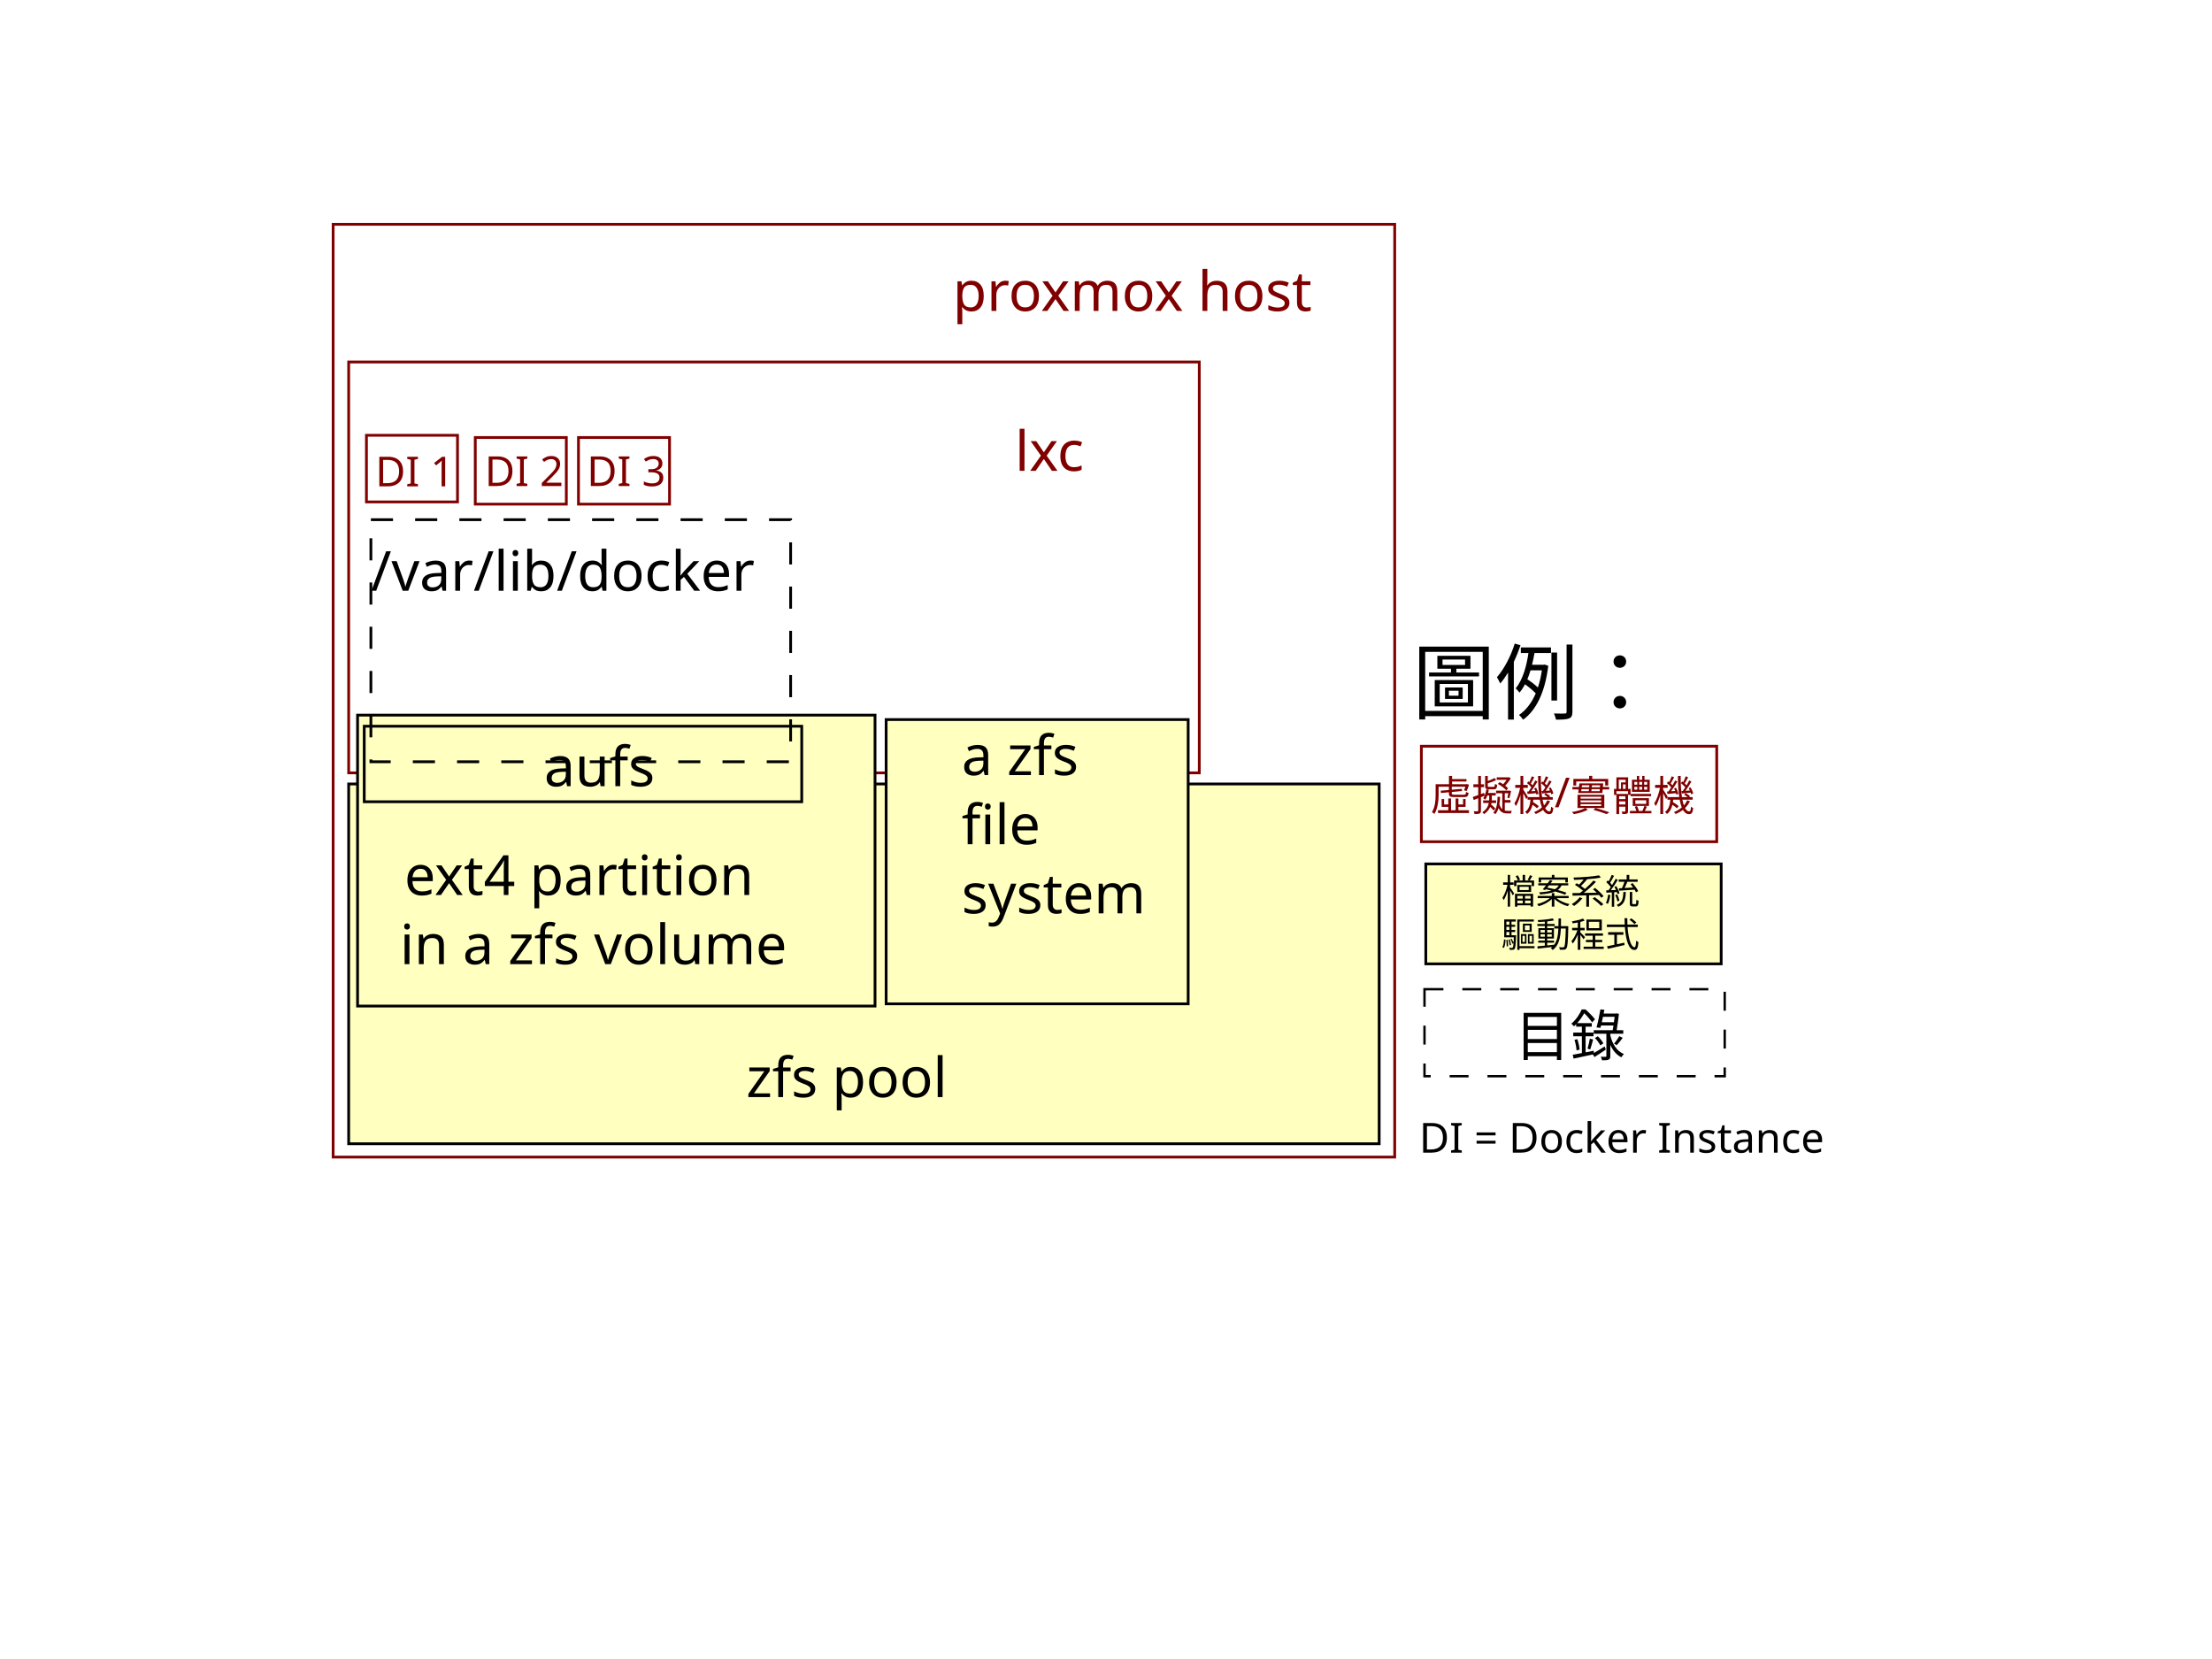
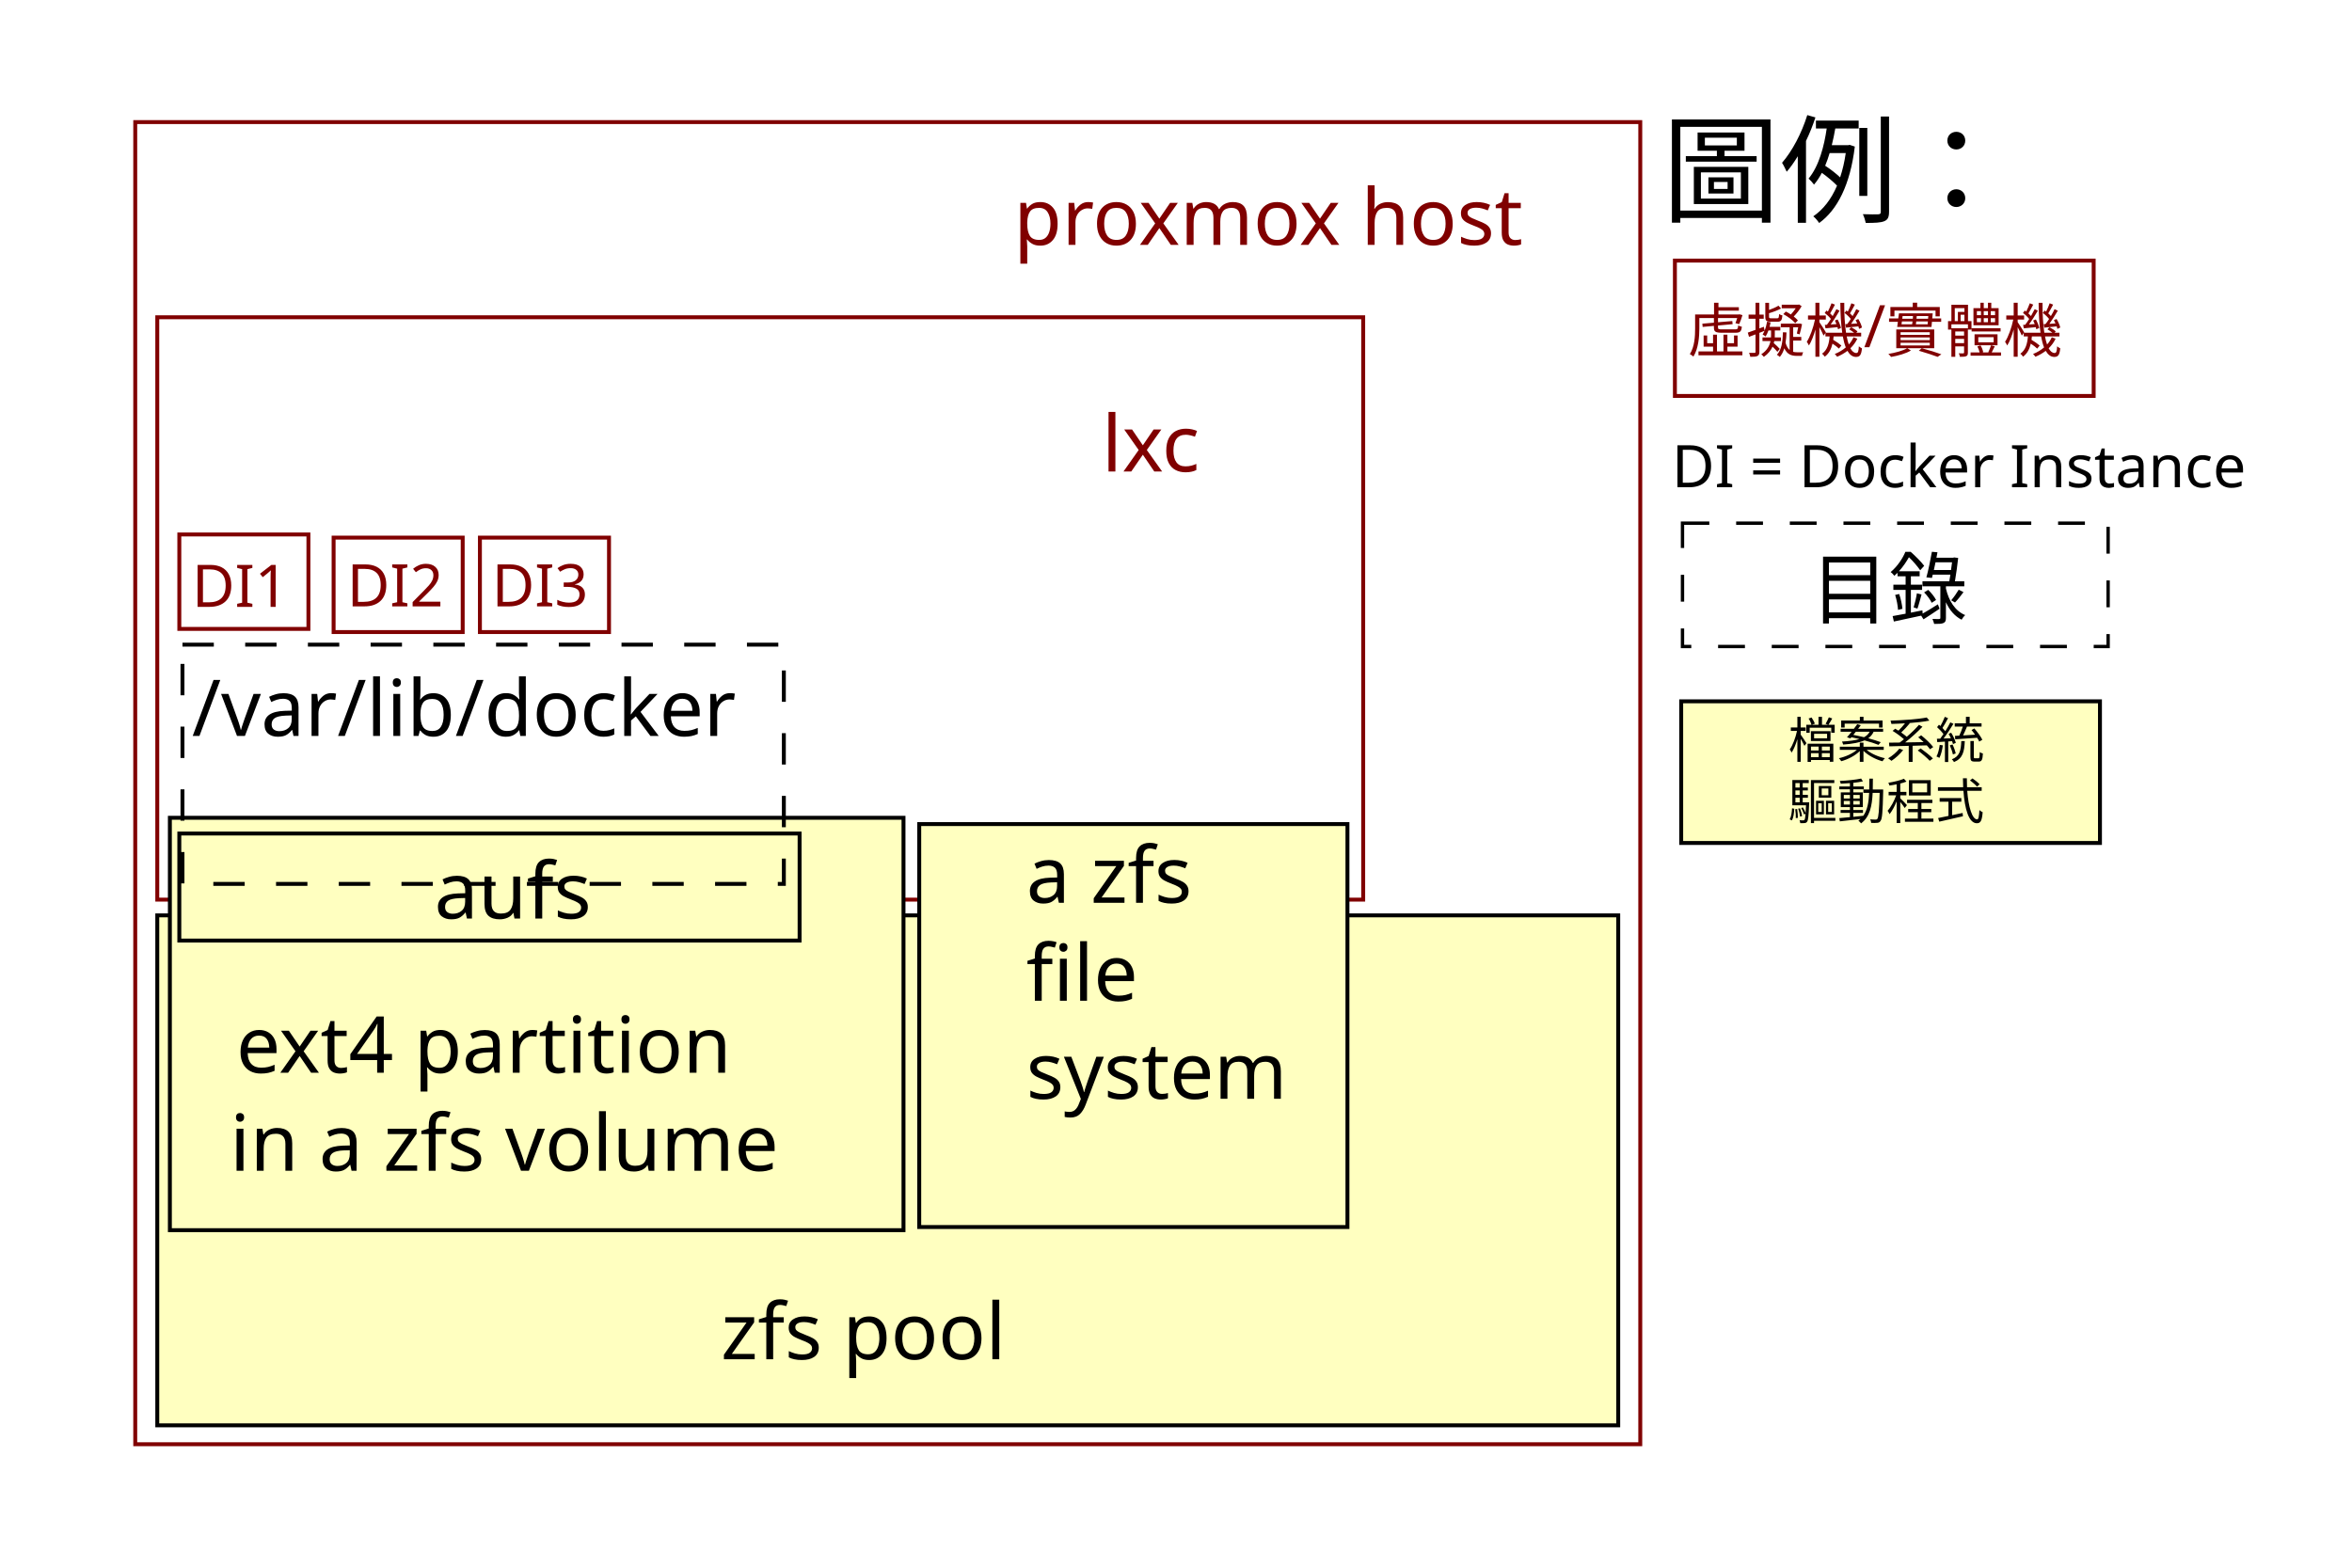
- <svg xmlns="http://www.w3.org/2000/svg" xmlns:xlink="http://www.w3.org/1999/xlink" width="800" height="600" viewBox="0 0 800 600" id="svg2" version="1.1">
+ <svg xmlns="http://www.w3.org/2000/svg" xmlns:xlink="http://www.w3.org/1999/xlink" width="600" height="400" viewBox="0 0 600 400" id="svg2" version="1.1">
  <defs id="defs4" />
-   <g id="layer1" transform="translate(0,-452.3622)">
+   <g id="layer1" transform="translate(-85.98193,-502.336)">
    <text xml:space="preserve" style="font-style:normal;font-weight:normal;font-size:20px;line-height:125%;font-family:sans-serif;letter-spacing:0px;word-spacing:0px;fill:#000000;fill-opacity:1;stroke:none;stroke-width:1px;stroke-linecap:butt;stroke-linejoin:miter;stroke-opacity:1" x="329.317" y="730.274" id="text4148">
      <tspan id="tspan4150" x="329.317" y="730.274" />
    </text>
-     <text xml:space="preserve" style="font-style:normal;font-weight:normal;font-size:15px;line-height:125%;font-family:sans-serif;letter-spacing:0px;word-spacing:0px;fill:#000000;fill-opacity:1;stroke:none;stroke-width:1px;stroke-linecap:butt;stroke-linejoin:miter;stroke-opacity:1" x="513.253" y="869.23" id="text4164">
-       <tspan id="tspan4166" x="513.253" y="869.23">DI = Docker Instance</tspan>
+     <text xml:space="preserve" style="font-style:normal;font-weight:normal;font-size:15px;line-height:125%;font-family:sans-serif;letter-spacing:0px;word-spacing:0px;fill:#000000;fill-opacity:1;stroke:none;stroke-width:1px;stroke-linecap:butt;stroke-linejoin:miter;stroke-opacity:1" x="512.45" y="626.659" id="text4164">
+       <tspan id="tspan4166" x="512.45" y="626.659">DI = Docker Instance</tspan>
    </text>
    <rect style="fill:none;stroke:#800000;stroke-opacity:1" id="rect4173" width="307.631" height="148.594" x="126.104" y="583.286" />
-     <text xml:space="preserve" style="font-style:normal;font-weight:normal;font-size:20px;line-height:125%;font-family:sans-serif;letter-spacing:0px;word-spacing:0px;fill:#800000;fill-opacity:1;stroke:none;stroke-width:1px;stroke-linecap:butt;stroke-linejoin:miter;stroke-opacity:1;" x="367.068" y="622.643" id="text4175">
+     <text xml:space="preserve" style="font-style:normal;font-weight:normal;font-size:20px;line-height:125%;font-family:sans-serif;letter-spacing:0px;word-spacing:0px;fill:#800000;fill-opacity:1;stroke:none;stroke-width:1px;stroke-linecap:butt;stroke-linejoin:miter;stroke-opacity:1" x="367.068" y="622.643" id="text4175">
      <tspan id="tspan4177" x="367.068" y="622.643">lxc</tspan>
    </text>
-     <text xml:space="preserve" style="font-style:normal;font-variant:normal;font-weight:normal;font-stretch:normal;font-size:20px;line-height:125%;font-family:'AR PL UKai TW';-inkscape-font-specification:'AR PL UKai TW';letter-spacing:0px;word-spacing:0px;fill:#000000;fill-opacity:1;stroke:none;stroke-width:1px;stroke-linecap:butt;stroke-linejoin:miter;stroke-opacity:1" x="134.137" y="666.017" id="text4193">
-       <tspan id="tspan4195" x="134.137" y="666.017">/var/lib/docker</tspan>
+     <text xml:space="preserve" style="font-style:normal;font-variant:normal;font-weight:normal;font-stretch:normal;font-size:20px;line-height:125%;font-family:'AR PL UKai TW';-inkscape-font-specification:'AR PL UKai TW';letter-spacing:0px;word-spacing:0px;fill:#000000;fill-opacity:1;stroke:none;stroke-width:1px;stroke-linecap:butt;stroke-linejoin:miter;stroke-opacity:1" x="134.94" y="690.113" id="text4193">
+       <tspan id="tspan4195" x="134.94" y="690.113">/var/lib/docker</tspan>
    </text>
-     <rect y="735.896" x="126.104" height="130.12" width="372.691" id="rect4211" style="fill:#ffffc0;stroke:#000000;stroke-opacity:1;fill-opacity:1" />
+     <rect y="735.896" x="126.104" height="130.12" width="372.691" id="rect4211" style="fill:#ffffc0;fill-opacity:1;stroke:#000000;stroke-opacity:1" />
    <rect style="fill:none;stroke:#800000;stroke-opacity:1" id="rect4213" width="383.936" height="337.349" x="120.482" y="533.487" />
    <rect style="fill:#ffffc0;fill-opacity:1;stroke:#000000;stroke-opacity:1" id="rect4179" width="187.149" height="105.221" x="129.317" y="710.997" />
    <rect style="fill:#ffffc0;fill-opacity:1;stroke:#000000;stroke-opacity:1" id="rect4205" width="158.233" height="27.309" x="131.727" y="715.013" />
-     <text xml:space="preserve" style="font-style:normal;font-weight:normal;font-size:20px;line-height:125%;font-family:sans-serif;letter-spacing:0px;word-spacing:0px;fill:#800000;fill-opacity:1;stroke:none;stroke-width:1px;stroke-linecap:butt;stroke-linejoin:miter;stroke-opacity:1;" x="344.578" y="564.812" id="text4215">
+     <text xml:space="preserve" style="font-style:normal;font-weight:normal;font-size:20px;line-height:125%;font-family:sans-serif;letter-spacing:0px;word-spacing:0px;fill:#800000;fill-opacity:1;stroke:none;stroke-width:1px;stroke-linecap:butt;stroke-linejoin:miter;stroke-opacity:1" x="344.578" y="564.812" id="text4215">
      <tspan id="tspan4217" x="344.578" y="564.812">proxmox host</tspan>
    </text>
    <rect y="712.603" x="320.482" height="102.811" width="109.237" id="rect4219" style="fill:#ffffc0;fill-opacity:1;stroke:#000000;stroke-opacity:1" />
    <text xml:space="preserve" style="font-style:normal;font-weight:normal;font-size:20px;line-height:125%;font-family:sans-serif;text-align:center;letter-spacing:0px;word-spacing:0px;text-anchor:middle;fill:#000000;fill-opacity:1;stroke:none;stroke-width:1px;stroke-linecap:butt;stroke-linejoin:miter;stroke-opacity:1" x="227.609" y="776.057" id="text4144">
      <tspan x="227.609" y="776.057" id="tspan4156">ext4 partition</tspan>
      <tspan x="227.609" y="801.057" id="tspan4160">in a zfs volume</tspan>
    </text>
    <text xml:space="preserve" style="font-style:normal;font-weight:normal;font-size:20px;line-height:125%;font-family:sans-serif;letter-spacing:0px;word-spacing:0px;fill:#000000;fill-opacity:1;stroke:none;stroke-width:1px;stroke-linecap:butt;stroke-linejoin:miter;stroke-opacity:1" x="196.787" y="736.7" id="text4207">
      <tspan id="tspan4209" x="196.787" y="736.7">aufs</tspan>
    </text>
    <text xml:space="preserve" style="font-style:normal;font-weight:normal;font-size:20px;line-height:125%;font-family:sans-serif;letter-spacing:0px;word-spacing:0px;fill:#000000;fill-opacity:1;stroke:none;stroke-width:1px;stroke-linecap:butt;stroke-linejoin:miter;stroke-opacity:1" x="347.791" y="732.683" id="text4221">
      <tspan id="tspan4223" x="347.791" y="732.683">a zfs</tspan>
      <tspan x="347.791" y="757.683" id="tspan4225">file</tspan>
      <tspan x="347.791" y="782.683" id="tspan4227">system</tspan>
    </text>
    <text xml:space="preserve" style="font-style:normal;font-weight:normal;font-size:20px;line-height:125%;font-family:sans-serif;letter-spacing:0px;word-spacing:0px;fill:#000000;fill-opacity:1;stroke:none;stroke-width:1px;stroke-linecap:butt;stroke-linejoin:miter;stroke-opacity:1" x="269.88" y="849.149" id="text4229">
      <tspan id="tspan4231" x="269.88" y="849.149">zfs pool</tspan>
    </text>
-     <rect style="fill:none;fill-rule:evenodd;stroke:#000000;stroke-width:1;stroke-linecap:butt;stroke-linejoin:miter;stroke-miterlimit:4;stroke-dasharray:8, 8;stroke-dashoffset:0;stroke-opacity:1" id="rect3367" width="151.807" height="87.55" x="134.137" y="640.314" />
-     <text xml:space="preserve" style="font-style:normal;font-variant:normal;font-weight:normal;font-stretch:normal;font-size:30px;line-height:125%;font-family:'AR PL UKai TW';-inkscape-font-specification:'AR PL UKai TW';letter-spacing:0px;word-spacing:0px;fill:#000000;fill-opacity:1;stroke:none;stroke-width:1px;stroke-linecap:butt;stroke-linejoin:miter;stroke-opacity:1" x="510.843" y="710.194" id="text4173">
-       <tspan id="tspan4175" x="510.843" y="710.194">圖例：</tspan>
+     <rect style="fill:none;fill-rule:evenodd;stroke:#000000;stroke-width:1;stroke-linecap:butt;stroke-linejoin:miter;stroke-miterlimit:4;stroke-dasharray:8, 8;stroke-dashoffset:0;stroke-opacity:1" id="rect3367" width="153.414" height="61.044" x="132.53" y="666.82" />
+     <text xml:space="preserve" style="font-style:normal;font-variant:normal;font-weight:normal;font-stretch:normal;font-size:30px;line-height:125%;font-family:'AR PL UKai TW';-inkscape-font-specification:'AR PL UKai TW';letter-spacing:0px;word-spacing:0px;fill:#000000;fill-opacity:1;stroke:none;stroke-width:1px;stroke-linecap:butt;stroke-linejoin:miter;stroke-opacity:1" x="510.04" y="556.78" id="text4173">
+       <tspan id="tspan4175" x="510.04" y="556.78">圖例：</tspan>
    </text>
-     <rect style="fill:none;stroke:#800000;stroke-opacity:1" id="rect4213-8" width="106.827" height="34.538" x="514.056" y="722.242" />
-     <text xml:space="preserve" style="font-style:normal;font-variant:normal;font-weight:normal;font-stretch:normal;font-size:15px;line-height:125%;font-family:'AR PL UKai TW';-inkscape-font-specification:'AR PL UKai TW';letter-spacing:0px;word-spacing:0px;fill:#800000;fill-opacity:1;stroke:none;stroke-width:1px;stroke-linecap:butt;stroke-linejoin:miter;stroke-opacity:1" x="517.23" y="745.582" id="text4215-6">
-       <tspan id="tspan4217-0" x="517.23" y="745.582">虛擬機/實體機</tspan>
+     <rect style="fill:none;stroke:#800000;stroke-opacity:1" id="rect4213-8" width="106.827" height="34.538" x="513.253" y="568.828" />
+     <text xml:space="preserve" style="font-style:normal;font-variant:normal;font-weight:normal;font-stretch:normal;font-size:15px;line-height:125%;font-family:'AR PL UKai TW';-inkscape-font-specification:'AR PL UKai TW';letter-spacing:0px;word-spacing:0px;fill:#800000;fill-opacity:1;stroke:none;stroke-width:1px;stroke-linecap:butt;stroke-linejoin:miter;stroke-opacity:1" x="516.427" y="592.169" id="text4215-6">
+       <tspan id="tspan4217-0" x="516.427" y="592.169">虛擬機/實體機</tspan>
    </text>
-     <rect y="764.812" x="515.663" height="36.145" width="106.827" id="rect4219-5" style="fill:#ffffc0;fill-opacity:1;stroke:#000000;stroke-opacity:1" />
-     <rect style="fill:none;fill-opacity:1;stroke:#800000;stroke-width:1;stroke-miterlimit:4;stroke-dasharray:none;stroke-dashoffset:0;stroke-opacity:1" id="rect4283" width="32.932" height="24.096" x="171.888" y="610.595" />
-     <use x="0" y="0" xlink:href="#rect4283" id="use4289" transform="translate(-39.35743,-0.8032121)" width="100%" height="100%" />
-     <use x="0" y="0" xlink:href="#rect4283" transform="translate(37.32491,0)" id="use4291" width="100%" height="100%" />
-     <text id="text4293" y="628.266" x="135.743" style="font-style:normal;font-weight:normal;font-size:15px;line-height:125%;font-family:sans-serif;letter-spacing:0px;word-spacing:0px;fill:#800000;fill-opacity:1;stroke:none;stroke-width:1px;stroke-linecap:butt;stroke-linejoin:miter;stroke-opacity:1;" xml:space="preserve">
-       <tspan y="628.266" x="135.743" id="tspan4295">DI 1</tspan>
+     <rect y="681.278" x="514.859" height="36.145" width="106.827" id="rect4219-5" style="fill:#ffffc0;fill-opacity:1;stroke:#000000;stroke-opacity:1" />
+     <rect style="fill:none;fill-opacity:1;stroke:#800000;stroke-width:1;stroke-miterlimit:4;stroke-dasharray:none;stroke-dashoffset:0;stroke-opacity:1" id="rect4283" width="32.932" height="24.096" x="171.084" y="639.511" />
+     <use x="0" y="0" xlink:href="#rect4283" id="use4289" transform="translate(-39.35743,-0.8032117)" width="100%" height="100%" />
+     <use x="0" y="0" xlink:href="#rect4283" transform="translate(37.32491,3.4939763e-7)" id="use4291" width="100%" height="100%" />
+     <text id="text4293" y="657.181" x="134.94" style="font-style:normal;font-variant:normal;font-weight:normal;font-stretch:normal;font-size:15px;line-height:125%;font-family:'AR PL UKai TW';-inkscape-font-specification:'AR PL UKai TW';letter-spacing:0px;word-spacing:0px;fill:#800000;fill-opacity:1;stroke:none;stroke-width:1px;stroke-linecap:butt;stroke-linejoin:miter;stroke-opacity:1" xml:space="preserve">
+       <tspan y="657.181" x="134.94" id="tspan4295">DI1</tspan>
    </text>
-     <text id="text4293-2" y="628.141" x="175.292" style="font-style:normal;font-weight:normal;font-size:15px;line-height:125%;font-family:sans-serif;letter-spacing:0px;word-spacing:0px;fill:#800000;fill-opacity:1;stroke:none;stroke-width:1px;stroke-linecap:butt;stroke-linejoin:miter;stroke-opacity:1" xml:space="preserve">
-       <tspan y="628.141" x="175.292" id="tspan4295-8">DI 2</tspan>
+     <text id="text4293-2" y="657.056" x="174.489" style="font-style:normal;font-variant:normal;font-weight:normal;font-stretch:normal;font-size:15px;line-height:125%;font-family:'AR PL UKai TW';-inkscape-font-specification:'AR PL UKai TW';letter-spacing:0px;word-spacing:0px;fill:#800000;fill-opacity:1;stroke:none;stroke-width:1px;stroke-linecap:butt;stroke-linejoin:miter;stroke-opacity:1" xml:space="preserve">
+       <tspan y="657.056" x="174.489" id="tspan4295-8">DI2</tspan>
    </text>
-     <text id="text4293-29" y="628.141" x="212.24" style="font-style:normal;font-weight:normal;font-size:15px;line-height:125%;font-family:sans-serif;letter-spacing:0px;word-spacing:0px;fill:#800000;fill-opacity:1;stroke:none;stroke-width:1px;stroke-linecap:butt;stroke-linejoin:miter;stroke-opacity:1" xml:space="preserve">
-       <tspan y="628.141" x="212.24" id="tspan4295-9">DI 3</tspan>
+     <text id="text4293-29" y="657.056" x="211.437" style="font-style:normal;font-variant:normal;font-weight:normal;font-stretch:normal;font-size:15px;line-height:125%;font-family:'AR PL UKai TW';-inkscape-font-specification:'AR PL UKai TW';letter-spacing:0px;word-spacing:0px;fill:#800000;fill-opacity:1;stroke:none;stroke-width:1px;stroke-linecap:butt;stroke-linejoin:miter;stroke-opacity:1" xml:space="preserve">
+       <tspan y="657.056" x="211.437" id="tspan4295-9">DI3</tspan>
    </text>
-     <text xml:space="preserve" style="font-style:normal;font-variant:normal;font-weight:normal;font-stretch:normal;font-size:12.5px;line-height:125%;font-family:'AR PL UKai TW';-inkscape-font-specification:'AR PL UKai TW';letter-spacing:0px;word-spacing:0px;fill:#000000;fill-opacity:1;stroke:none;stroke-width:1px;stroke-linecap:butt;stroke-linejoin:miter;stroke-opacity:1" x="542.972" y="779.27" id="text4359">
-       <tspan id="tspan4361" x="542.972" y="779.27">檔案系統</tspan>
-       <tspan x="542.972" y="794.895" id="tspan4402">驅動程式</tspan>
+     <text xml:space="preserve" style="font-style:normal;font-variant:normal;font-weight:normal;font-stretch:normal;font-size:12.5px;line-height:125%;font-family:'AR PL UKai TW';-inkscape-font-specification:'AR PL UKai TW';letter-spacing:0px;word-spacing:0px;fill:#000000;fill-opacity:1;stroke:none;stroke-width:1px;stroke-linecap:butt;stroke-linejoin:miter;stroke-opacity:1" x="542.169" y="695.736" id="text4359">
+       <tspan id="tspan4361" x="542.169" y="695.736">檔案系統</tspan>
+       <tspan x="542.169" y="711.361" id="tspan4402">驅動程式</tspan>
    </text>
-     <rect style="fill:none;fill-rule:evenodd;stroke:#000000;stroke-width:0.856;stroke-linecap:butt;stroke-linejoin:miter;stroke-miterlimit:4;stroke-dasharray:6.844, 6.844;stroke-dashoffset:0;stroke-opacity:1" id="rect3367-8" width="108.578" height="31.47" x="515.189" y="810.121" />
-     <text xml:space="preserve" style="font-style:normal;font-variant:normal;font-weight:normal;font-stretch:normal;font-size:20px;line-height:125%;font-family:'AR PL UKai TW';-inkscape-font-specification:'AR PL UKai TW';letter-spacing:0px;word-spacing:0px;fill:#000000;fill-opacity:1;stroke:none;stroke-width:1px;stroke-linecap:butt;stroke-linejoin:miter;stroke-opacity:1" x="547.89" y="834.237" id="text4193-0">
-       <tspan id="tspan4195-86" x="547.89" y="834.237">目錄</tspan>
+     <rect style="fill:none;fill-rule:evenodd;stroke:#000000;stroke-width:0.856;stroke-linecap:butt;stroke-linejoin:miter;stroke-miterlimit:4;stroke-dasharray:6.844, 6.844;stroke-dashoffset:0;stroke-opacity:1" id="rect3367-8" width="108.578" height="31.47" x="515.189" y="635.824" />
+     <text xml:space="preserve" style="font-style:normal;font-variant:normal;font-weight:normal;font-stretch:normal;font-size:20px;line-height:125%;font-family:'AR PL UKai TW';-inkscape-font-specification:'AR PL UKai TW';letter-spacing:0px;word-spacing:0px;fill:#000000;fill-opacity:1;stroke:none;stroke-width:1px;stroke-linecap:butt;stroke-linejoin:miter;stroke-opacity:1" x="547.89" y="659.94" id="text4193-0">
+       <tspan id="tspan4195-86" x="547.89" y="659.94">目錄</tspan>
    </text>
  </g>
</svg>
